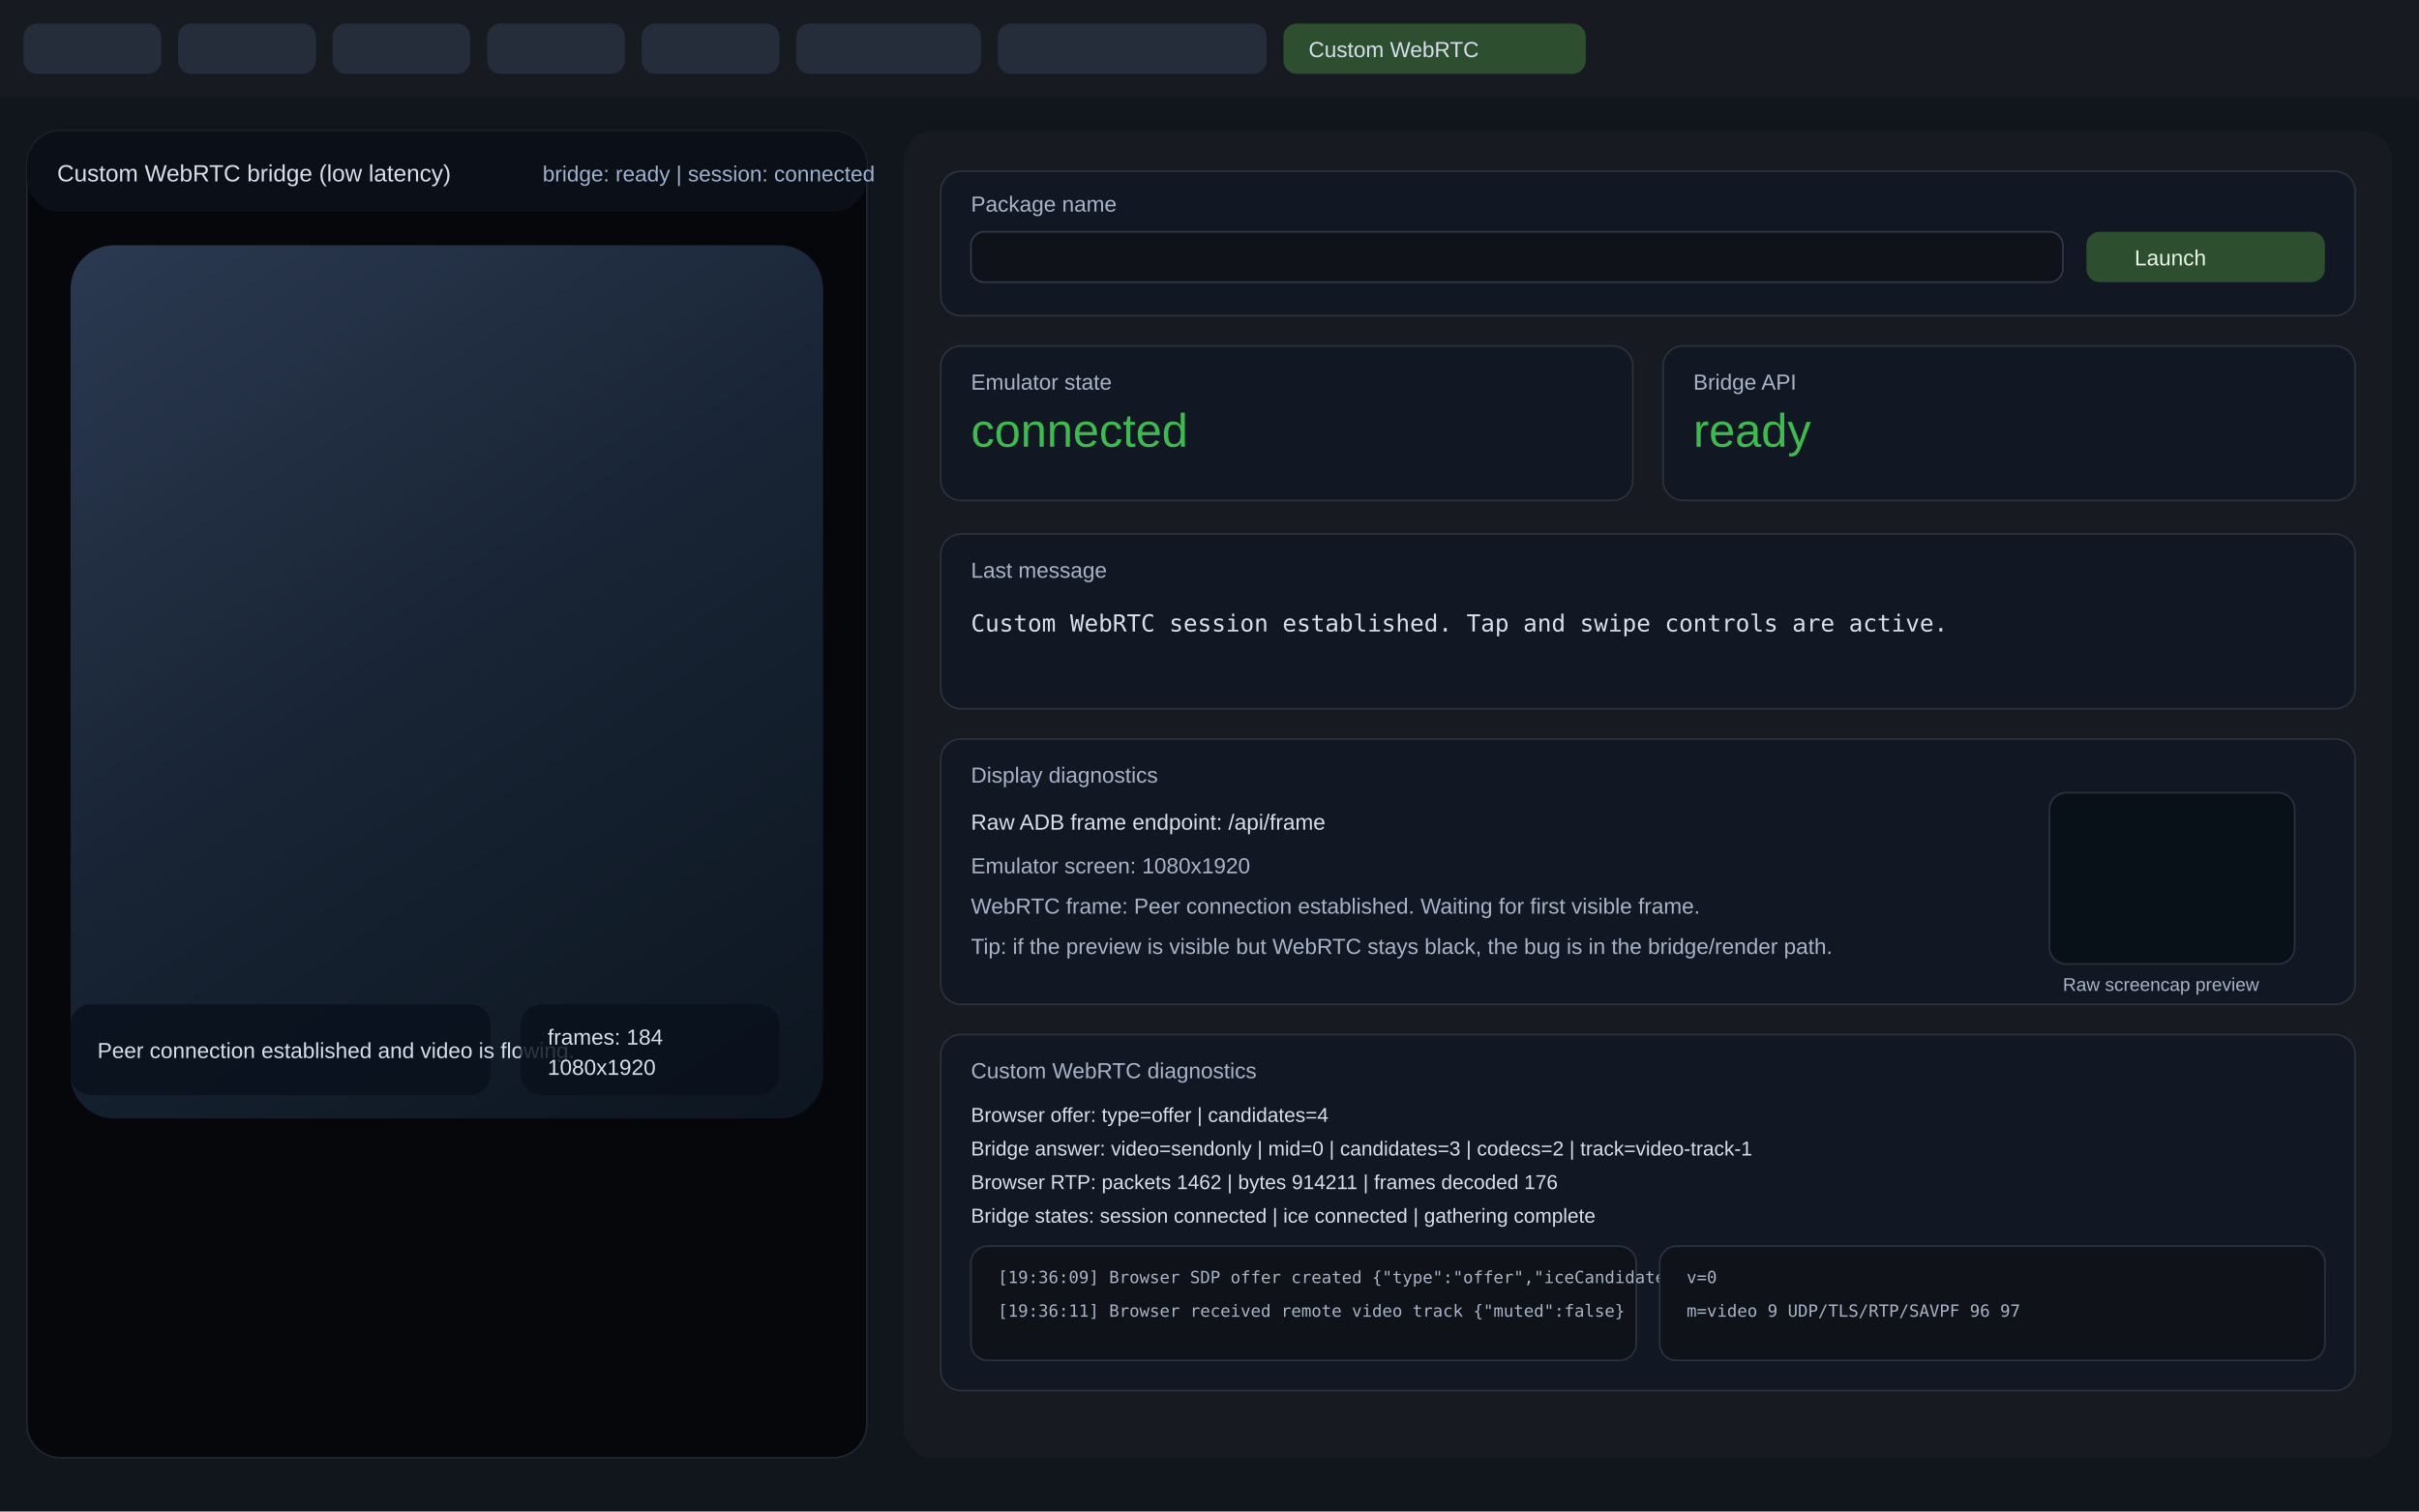
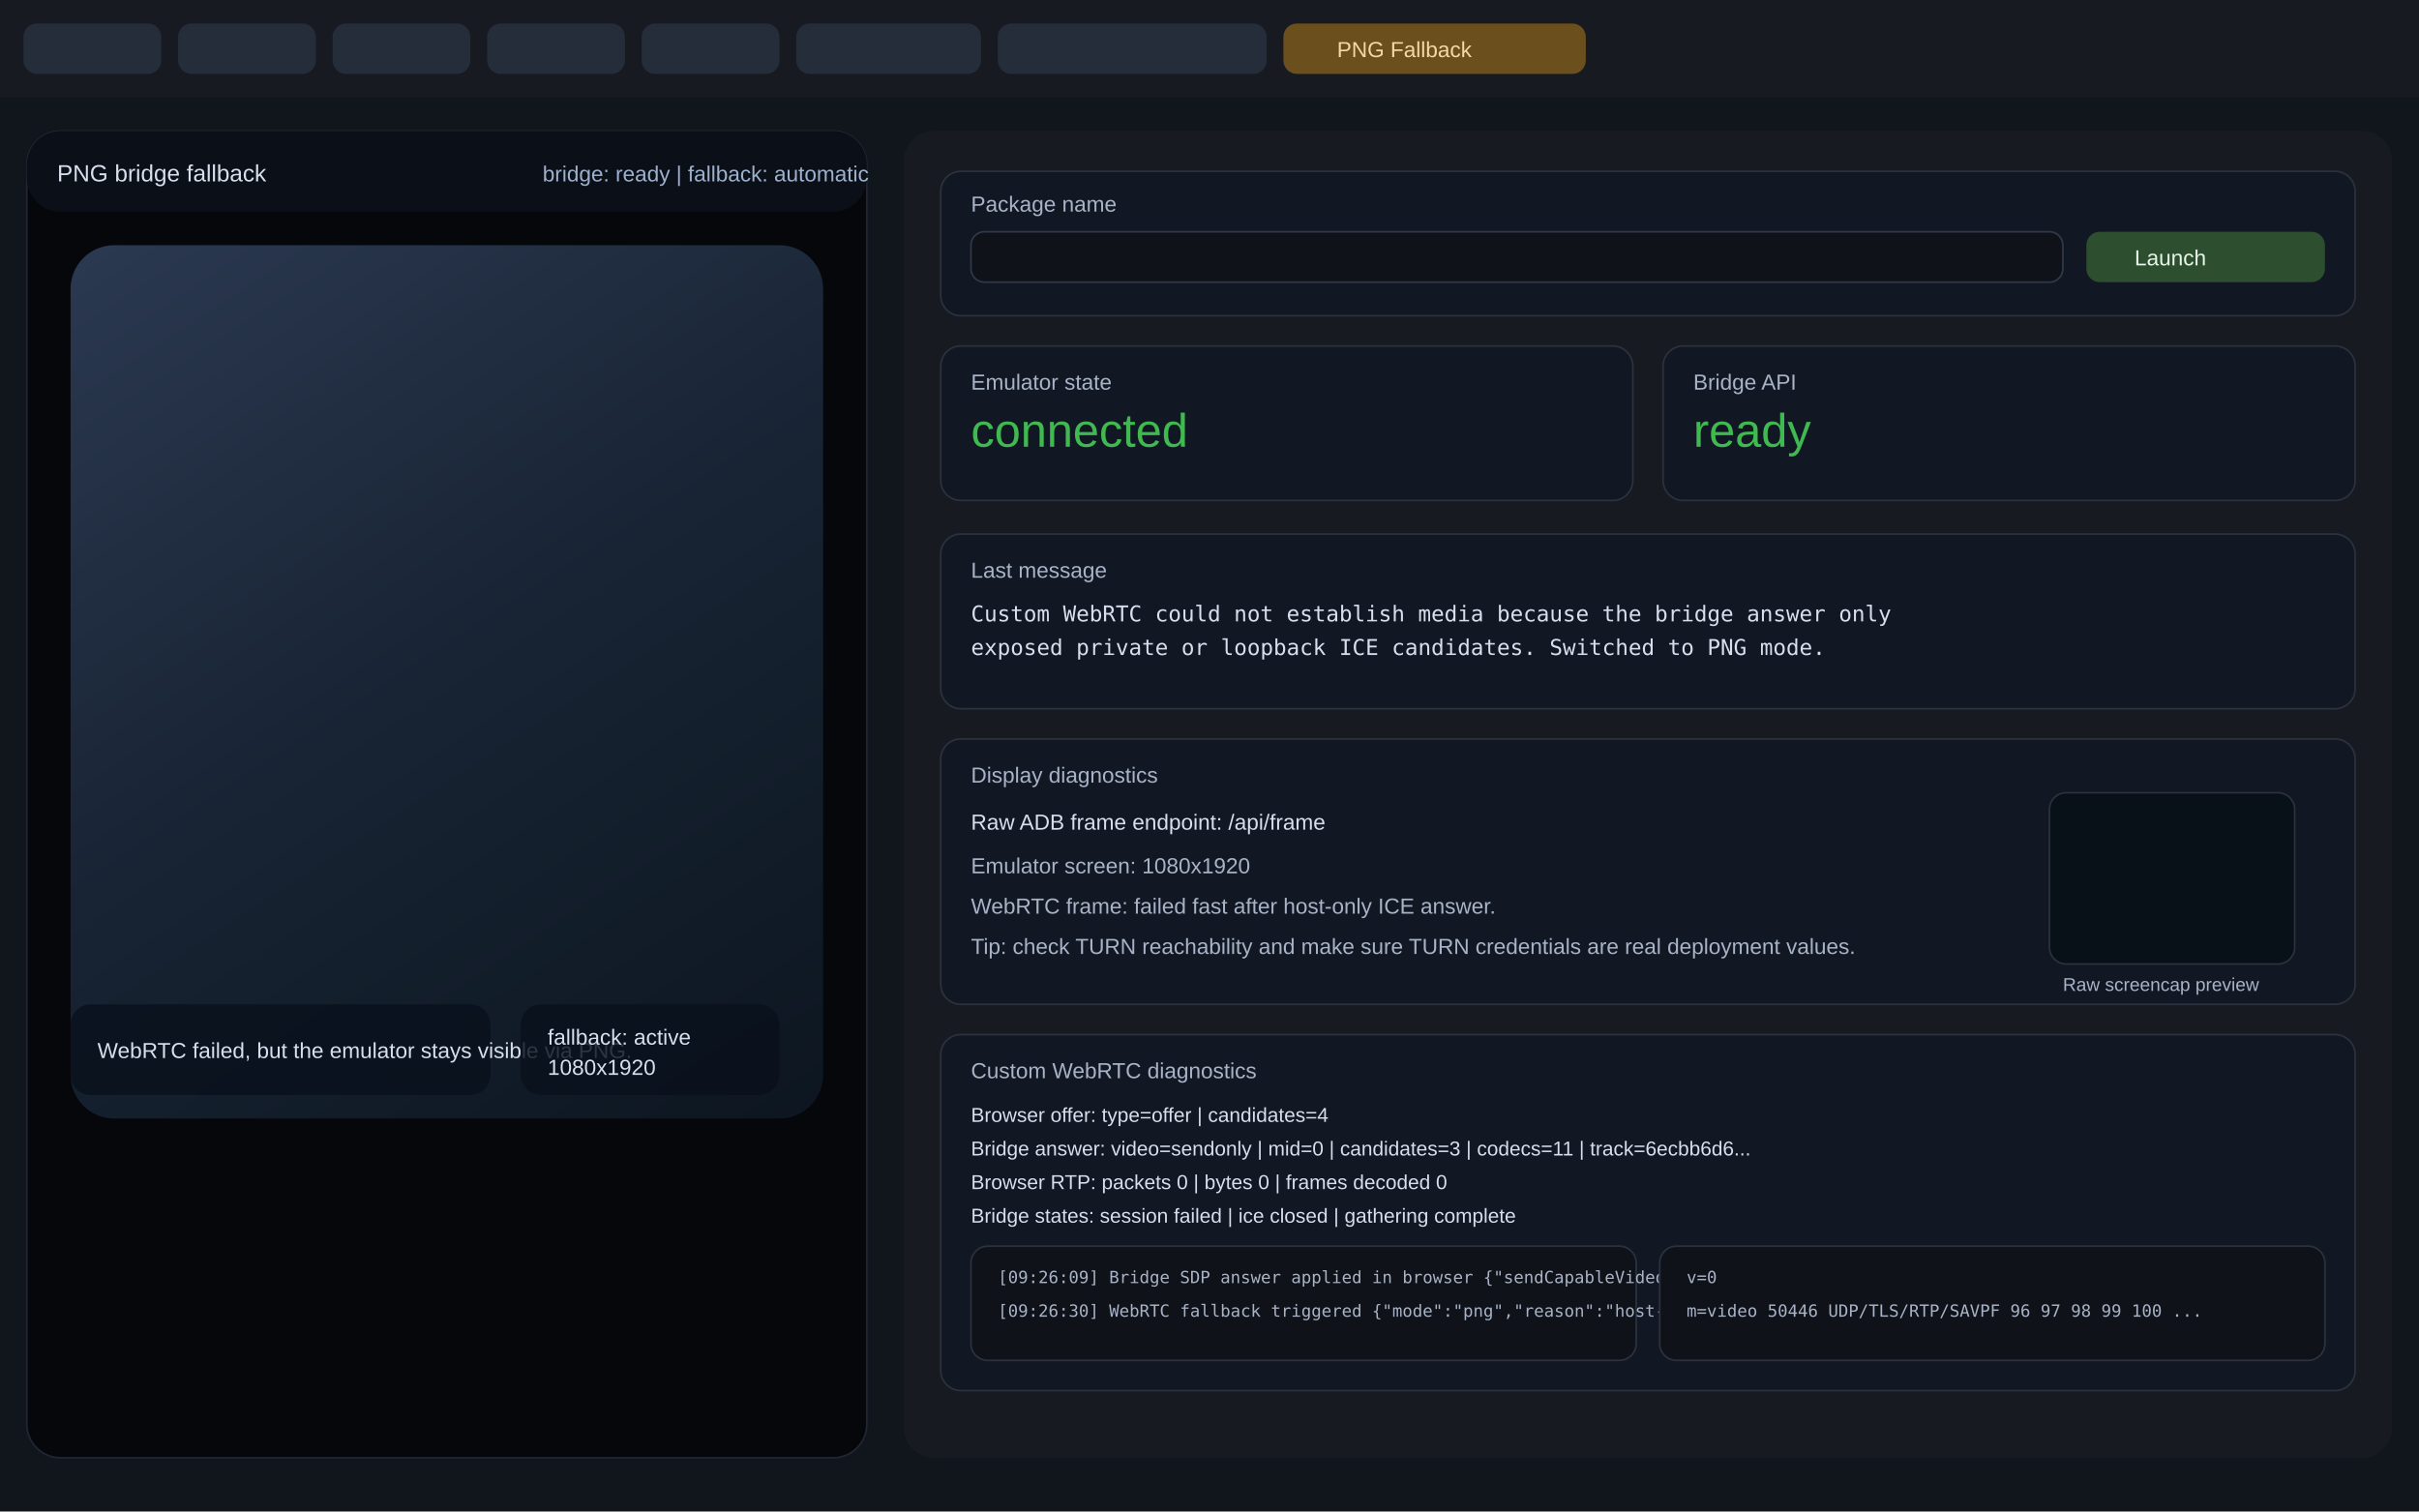
<svg xmlns="http://www.w3.org/2000/svg" width="1440" height="900" viewBox="0 0 1440 900" fill="none">
  <rect width="1440" height="900" fill="#11151C" />
  <rect x="0" y="0" width="1440" height="58" fill="#171A21" />
  <rect x="14" y="14" width="82" height="30" rx="8" fill="#252D3B" />
  <rect x="106" y="14" width="82" height="30" rx="8" fill="#252D3B" />
  <rect x="198" y="14" width="82" height="30" rx="8" fill="#252D3B" />
  <rect x="290" y="14" width="82" height="30" rx="8" fill="#252D3B" />
  <rect x="382" y="14" width="82" height="30" rx="8" fill="#252D3B" />
  <rect x="474" y="14" width="110" height="30" rx="8" fill="#252D3B" />
  <rect x="594" y="14" width="160" height="30" rx="8" fill="#252D3B" />
-   <rect x="764" y="14" width="180" height="30" rx="8" fill="#2D4E2F" />
-   <text x="779" y="34" fill="#D7DFED" font-family="Segoe UI, Arial, sans-serif" font-size="13">Custom WebRTC</text>
+   <rect x="764" y="14" width="180" height="30" rx="8" fill="#6B4F1D" />
+   <text x="836" y="34" text-anchor="middle" fill="#F3D9A4" font-family="Segoe UI, Arial, sans-serif" font-size="13">PNG Fallback</text>
  <rect x="16" y="78" width="500" height="790" rx="20" fill="#05070B" stroke="#202634" />
  <rect x="16" y="78" width="500" height="48" rx="20" fill="#0B1018" />
-   <text x="34" y="108" fill="#D7DFED" font-family="Segoe UI, Arial, sans-serif" font-size="14">Custom WebRTC bridge (low latency)</text>
-   <text x="323" y="108" fill="#9DB0CC" font-family="Segoe UI, Arial, sans-serif" font-size="13">bridge: ready | session: connected</text>
+   <text x="34" y="108" fill="#D7DFED" font-family="Segoe UI, Arial, sans-serif" font-size="14">PNG bridge fallback</text>
+   <text x="323" y="108" fill="#9DB0CC" font-family="Segoe UI, Arial, sans-serif" font-size="13">bridge: ready | fallback: automatic</text>
  <rect x="42" y="146" width="448" height="520" rx="26" fill="url(#screen)" />
  <rect x="42" y="598" width="250" height="54" rx="12" fill="#09111C" fill-opacity="0.82" />
-   <text x="58" y="630" fill="#D7DFED" font-family="Segoe UI, Arial, sans-serif" font-size="13">Peer connection established and video is flowing.</text>
+   <text x="58" y="630" fill="#D7DFED" font-family="Segoe UI, Arial, sans-serif" font-size="13">WebRTC failed, but the emulator stays visible via PNG.</text>
  <rect x="310" y="598" width="154" height="54" rx="12" fill="#09111C" fill-opacity="0.82" />
-   <text x="326" y="622" fill="#D7DFED" font-family="Segoe UI, Arial, sans-serif" font-size="13">frames: 184</text>
+   <text x="326" y="622" fill="#D7DFED" font-family="Segoe UI, Arial, sans-serif" font-size="13">fallback: active</text>
  <text x="326" y="640" fill="#D7DFED" font-family="Segoe UI, Arial, sans-serif" font-size="13">1080x1920</text>
  <rect x="538" y="78" width="886" height="790" rx="18" fill="#171A21" />
  <rect x="560" y="102" width="842" height="86" rx="12" fill="#111823" stroke="#2B313D" />
  <text x="578" y="126" fill="#A8B3C7" font-family="Segoe UI, Arial, sans-serif" font-size="13">Package name</text>
  <rect x="578" y="138" width="650" height="30" rx="8" fill="#0F1218" stroke="#30394A" />
  <rect x="1242" y="138" width="142" height="30" rx="8" fill="#2D4E2F" />
  <text x="1292" y="158" text-anchor="middle" fill="#E8F5E9" font-family="Segoe UI, Arial, sans-serif" font-size="13">Launch</text>
  <rect x="560" y="206" width="412" height="92" rx="12" fill="#111823" stroke="#2B313D" />
  <rect x="990" y="206" width="412" height="92" rx="12" fill="#111823" stroke="#2B313D" />
  <text x="578" y="232" fill="#A8B3C7" font-family="Segoe UI, Arial, sans-serif" font-size="13">Emulator state</text>
  <text x="578" y="266" fill="#3FB950" font-family="Segoe UI, Arial, sans-serif" font-size="28">connected</text>
  <text x="1008" y="232" fill="#A8B3C7" font-family="Segoe UI, Arial, sans-serif" font-size="13">Bridge API</text>
  <text x="1008" y="266" fill="#3FB950" font-family="Segoe UI, Arial, sans-serif" font-size="28">ready</text>
  <rect x="560" y="318" width="842" height="104" rx="12" fill="#111823" stroke="#2B313D" />
  <text x="578" y="344" fill="#A8B3C7" font-family="Segoe UI, Arial, sans-serif" font-size="13">Last message</text>
-   <text x="578" y="376" fill="#D7DFED" font-family="Consolas, monospace" font-size="14">Custom WebRTC session established. Tap and swipe controls are active.</text>
+   <text x="578" y="370" fill="#D7DFED" font-family="Consolas, monospace" font-size="13">Custom WebRTC could not establish media because the bridge answer only</text>
+   <text x="578" y="390" fill="#D7DFED" font-family="Consolas, monospace" font-size="13">exposed private or loopback ICE candidates. Switched to PNG mode.</text>
  <rect x="560" y="440" width="842" height="158" rx="12" fill="#111823" stroke="#2B313D" />
  <text x="578" y="466" fill="#A8B3C7" font-family="Segoe UI, Arial, sans-serif" font-size="13">Display diagnostics</text>
  <text x="578" y="494" fill="#D7DFED" font-family="Segoe UI, Arial, sans-serif" font-size="13">Raw ADB frame endpoint: /api/frame</text>
  <text x="578" y="520" fill="#A8B3C7" font-family="Segoe UI, Arial, sans-serif" font-size="13">Emulator screen: 1080x1920</text>
-   <text x="578" y="544" fill="#A8B3C7" font-family="Segoe UI, Arial, sans-serif" font-size="13">WebRTC frame: Peer connection established. Waiting for first visible frame.</text>
-   <text x="578" y="568" fill="#A8B3C7" font-family="Segoe UI, Arial, sans-serif" font-size="13">Tip: if the preview is visible but WebRTC stays black, the bug is in the bridge/render path.</text>
+   <text x="578" y="544" fill="#A8B3C7" font-family="Segoe UI, Arial, sans-serif" font-size="13">WebRTC frame: failed fast after host-only ICE answer.</text>
+   <text x="578" y="568" fill="#A8B3C7" font-family="Segoe UI, Arial, sans-serif" font-size="13">Tip: check TURN reachability and make sure TURN credentials are real deployment values.</text>
  <rect x="1220" y="472" width="146" height="102" rx="10" fill="url(#screen)" stroke="#2B313D" />
  <text x="1228" y="590" fill="#A8B3C7" font-family="Segoe UI, Arial, sans-serif" font-size="11">Raw screencap preview</text>
  <rect x="560" y="616" width="842" height="212" rx="12" fill="#111823" stroke="#2B313D" />
  <text x="578" y="642" fill="#A8B3C7" font-family="Segoe UI, Arial, sans-serif" font-size="13">Custom WebRTC diagnostics</text>
  <text x="578" y="668" fill="#D7DFED" font-family="Segoe UI, Arial, sans-serif" font-size="12">Browser offer: type=offer | candidates=4</text>
-   <text x="578" y="688" fill="#D7DFED" font-family="Segoe UI, Arial, sans-serif" font-size="12">Bridge answer: video=sendonly | mid=0 | candidates=3 | codecs=2 | track=video-track-1</text>
-   <text x="578" y="708" fill="#D7DFED" font-family="Segoe UI, Arial, sans-serif" font-size="12">Browser RTP: packets 1462 | bytes 914211 | frames decoded 176</text>
-   <text x="578" y="728" fill="#D7DFED" font-family="Segoe UI, Arial, sans-serif" font-size="12">Bridge states: session connected | ice connected | gathering complete</text>
+   <text x="578" y="688" fill="#D7DFED" font-family="Segoe UI, Arial, sans-serif" font-size="12">Bridge answer: video=sendonly | mid=0 | candidates=3 | codecs=11 | track=6ecbb6d6...</text>
+   <text x="578" y="708" fill="#D7DFED" font-family="Segoe UI, Arial, sans-serif" font-size="12">Browser RTP: packets 0 | bytes 0 | frames decoded 0</text>
+   <text x="578" y="728" fill="#D7DFED" font-family="Segoe UI, Arial, sans-serif" font-size="12">Bridge states: session failed | ice closed | gathering complete</text>
  <rect x="578" y="742" width="396" height="68" rx="10" fill="#0F1218" stroke="#2B313D" />
-   <text x="594" y="764" fill="#A8B3C7" font-family="Consolas, monospace" font-size="10">[19:36:09] Browser SDP offer created {"type":"offer","iceCandidates":4}</text>
-   <text x="594" y="784" fill="#A8B3C7" font-family="Consolas, monospace" font-size="10">[19:36:11] Browser received remote video track {"muted":false}</text>
+   <text x="594" y="764" fill="#A8B3C7" font-family="Consolas, monospace" font-size="10">[09:26:09] Bridge SDP answer applied in browser {"sendCapableVideo":true}</text>
+   <text x="594" y="784" fill="#A8B3C7" font-family="Consolas, monospace" font-size="10">[09:26:30] WebRTC fallback triggered {"mode":"png","reason":"host-only ICE"}</text>
  <rect x="988" y="742" width="396" height="68" rx="10" fill="#0F1218" stroke="#2B313D" />
  <text x="1004" y="764" fill="#A8B3C7" font-family="Consolas, monospace" font-size="10">v=0</text>
-   <text x="1004" y="784" fill="#A8B3C7" font-family="Consolas, monospace" font-size="10">m=video 9 UDP/TLS/RTP/SAVPF 96 97</text>
+   <text x="1004" y="784" fill="#A8B3C7" font-family="Consolas, monospace" font-size="10">m=video 50446 UDP/TLS/RTP/SAVPF 96 97 98 99 100 ...</text>
  <defs>
    <linearGradient id="screen" x1="42" y1="146" x2="490" y2="834" gradientUnits="userSpaceOnUse">
      <stop stop-color="#2B3951" />
      <stop offset="0.4" stop-color="#182434" />
      <stop offset="1" stop-color="#081018" />
    </linearGradient>
  </defs>
</svg>
